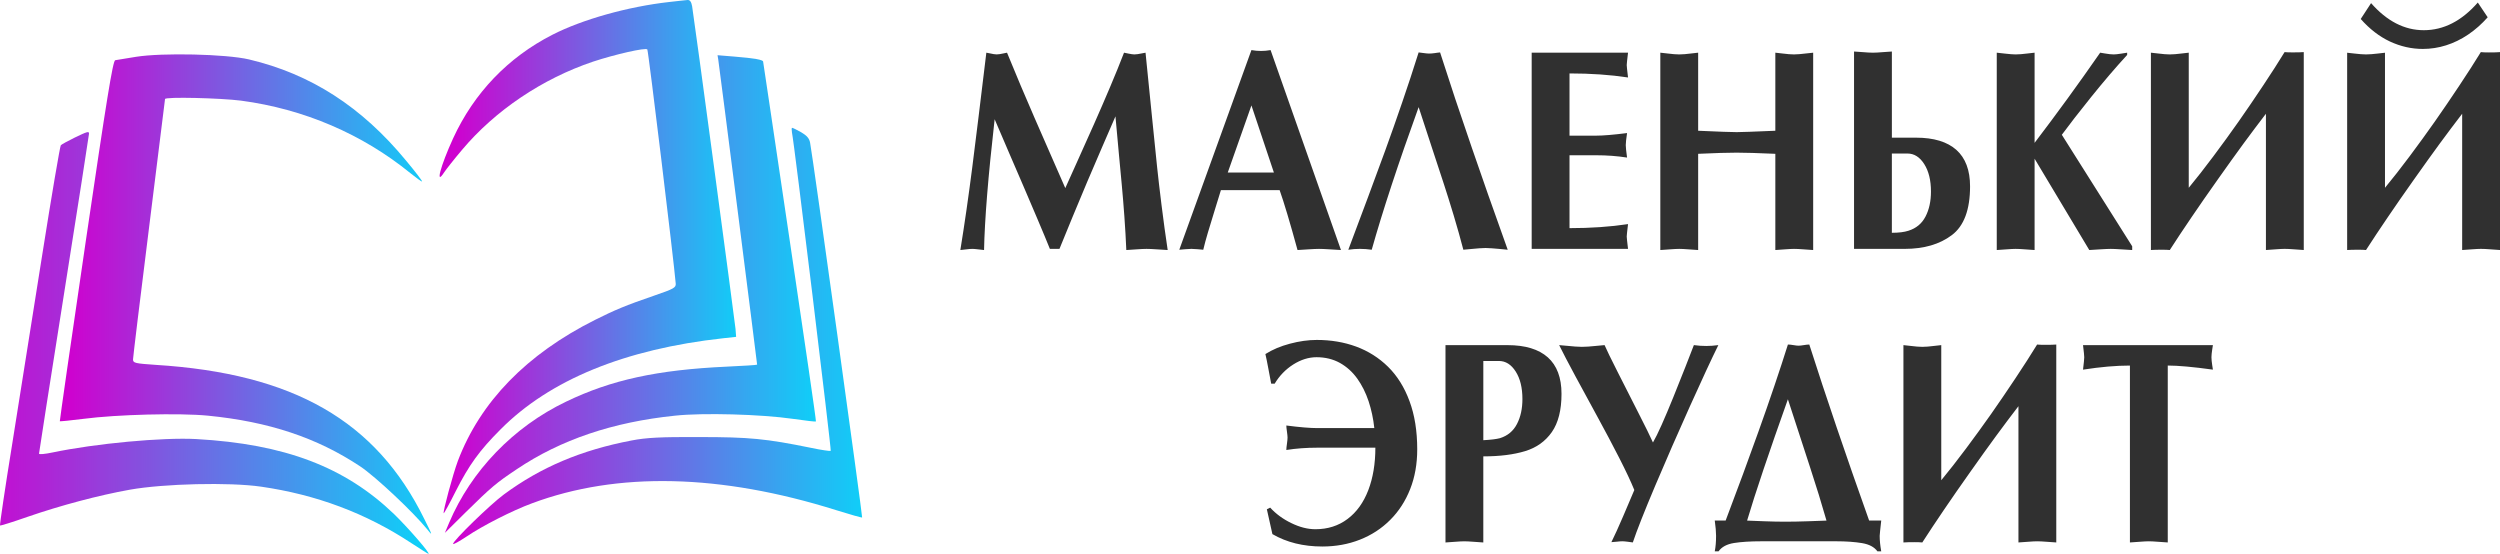
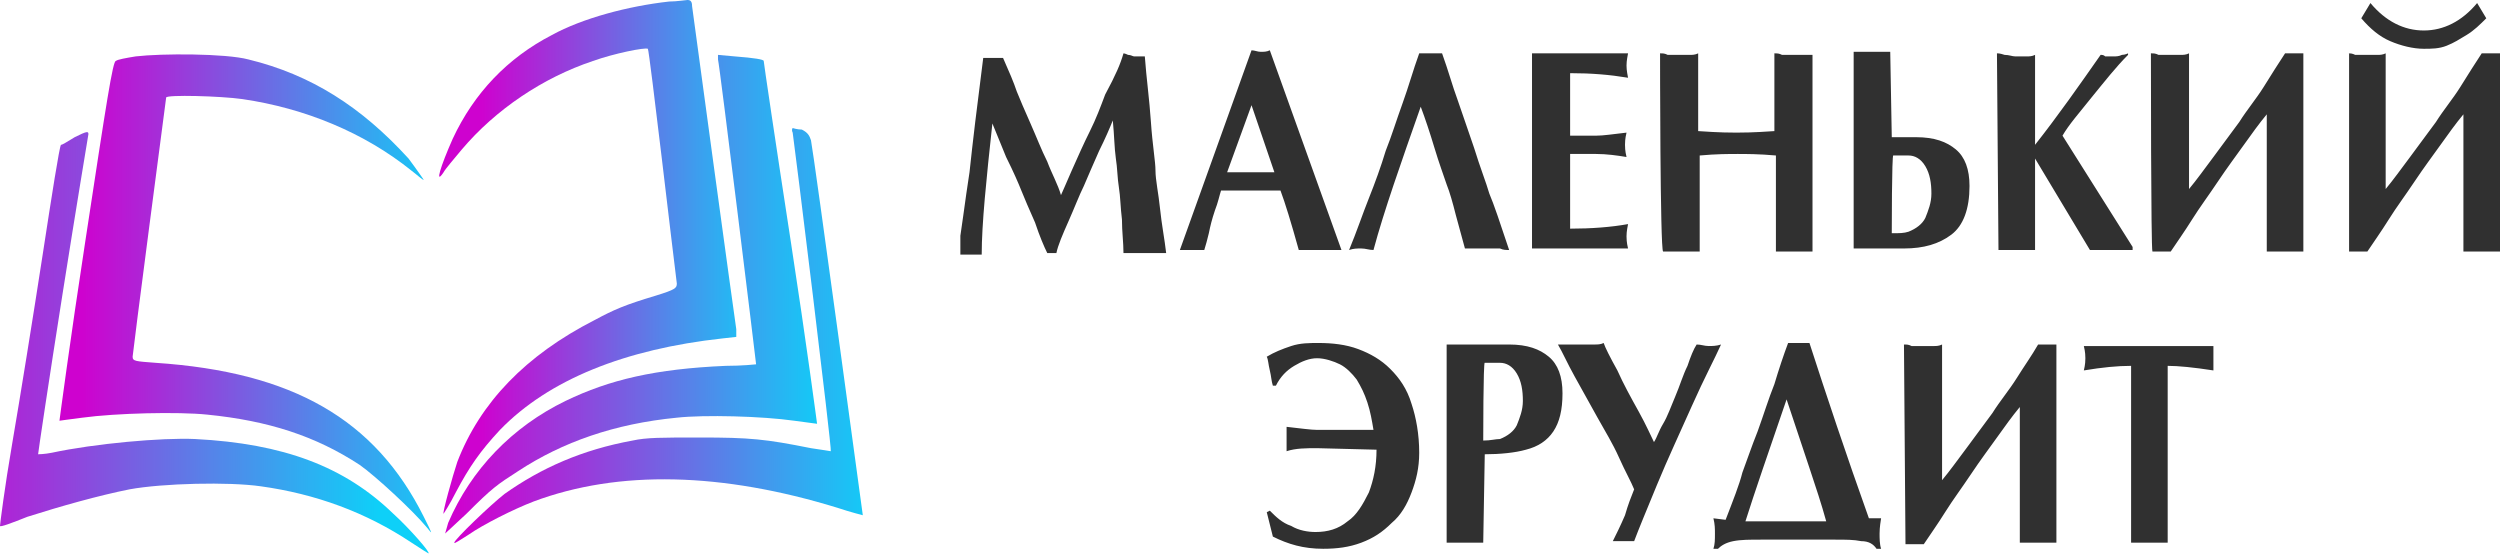
- <svg xmlns="http://www.w3.org/2000/svg" xmlns:xlink="http://www.w3.org/1999/xlink" id="_Слой_1" data-name="Слой 1" viewBox="0 0 164 36.334">
-   <defs>
-     <style>
-       .cls-1 {
-         fill: url(#_Безымянный_градиент_5-5);
-       }
- 
-       .cls-2 {
-         fill: #303030;
-       }
- 
-       .cls-3 {
-         clip-path: url(#clippath-1);
-       }
- 
-       .cls-4 {
-         fill: url(#_Безымянный_градиент_5-4);
-       }
- 
-       .cls-5 {
-         fill: url(#_Безымянный_градиент_5-3);
-       }
- 
-       .cls-6 {
-         clip-path: url(#clippath);
-       }
- 
-       .cls-7 {
-         fill: none;
-       }
- 
-       .cls-8 {
-         fill: url(#_Безымянный_градиент_5);
-       }
- 
-       .cls-9 {
-         fill: url(#_Безымянный_градиент_5-2);
-       }
-     </style>
-     <clipPath id="clippath">
-       <rect class="cls-7" x="63" y=".167" width="101" height="36" />
+ <svg xmlns="http://www.w3.org/2000/svg" xmlns:xlink="http://www.w3.org/1999/xlink" version="1.1" id="_Слой_1" x="0px" y="0px" viewBox="0 0 164 36.3" style="enable-background:new 0 0 164 36.3;" xml:space="preserve">
+   <style type="text/css">
+ 	.st0{clip-path:url(#SVGID_00000061451881265750628890000000172174579372274360_);}
+ 	.st1{fill:#303030;}
+ 	.st2{clip-path:url(#SVGID_00000140704581165474152720000009804005343824971708_);}
+ 	.st3{fill:url(#SVGID_00000145747326794117379570000010379386931533574317_);}
+ 	.st4{fill:url(#SVGID_00000057839417832289978690000012178080352841554865_);}
+ 	.st5{fill:url(#SVGID_00000005241147842320839820000001947025349922363327_);}
+ 	.st6{fill:url(#SVGID_00000146491148211816329600000001505535699296557974_);}
+ 	.st7{fill:url(#SVGID_00000173154082277455096770000016497568181649136031_);}
+ </style>
+   <g>
+     <defs>
+       <rect id="SVGID_1_" x="63" y="0.2" width="101" height="36" />
+     </defs>
+     <clipPath id="SVGID_00000147904690511605541400000017194853211379474071_">
+       <use xlink:href="#SVGID_1_" style="overflow:visible;" />
    </clipPath>
-     <clipPath id="clippath-1">
-       <rect class="cls-7" x="0" width="56.556" height="36.334" />
+     <g style="clip-path:url(#SVGID_00000147904690511605541400000017194853211379474071_);">
+       <path class="st1" d="M142.2,35.6c-0.1,0-0.3,0-0.6,0c-0.3,0-0.5,0-0.6,0c-0.1,0-0.3,0-0.6,0c-0.3,0-0.5,0-0.6,0V24    c-0.9,0-1.9,0.1-3.1,0.3c0.1-0.4,0.1-0.7,0.1-0.8c0-0.1,0-0.4-0.1-0.8h8.5c0,0.1,0,0.2,0,0.3c0,0.1,0,0.2,0,0.3c0,0.1,0,0.2,0,0.2    s0,0.1,0,0.2c0,0.1,0,0.2,0,0.3c0,0.1,0,0.2,0,0.3c-1.3-0.2-2.3-0.3-3-0.3L142.2,35.6L142.2,35.6z M124.9,22.6    c0.2,0,0.3,0,0.5,0.1c0.1,0,0.3,0,0.4,0c0.1,0,0.3,0,0.3,0s0.2,0,0.4,0c0.1,0,0.3,0,0.4,0c0.1,0,0.3,0,0.5-0.1v8.9    c0.5-0.6,1-1.3,1.6-2.1c0.6-0.8,1.1-1.5,1.7-2.3c0.5-0.8,1.1-1.5,1.6-2.3c0.5-0.8,1-1.5,1.4-2.2c0.1,0,0.3,0,0.5,0    c0.3,0,0.6,0,0.7,0v13c-0.1,0-0.3,0-0.6,0c-0.3,0-0.5,0-0.6,0c-0.1,0-0.3,0-0.6,0c-0.3,0-0.5,0-0.6,0v-8.9c-0.5,0.6-1,1.3-1.5,2    c-0.5,0.7-1.1,1.5-1.7,2.4c-0.6,0.9-1.2,1.7-1.7,2.5c-0.5,0.8-1,1.5-1.4,2.1c-0.1,0-0.3,0-0.5,0c-0.3,0-0.6,0-0.7,0L124.9,22.6    C124.9,22.6,124.9,22.6,124.9,22.6z M119.8,34.2c-0.3-1.1-0.7-2.3-1.1-3.5c-0.4-1.2-0.9-2.7-1.5-4.5c-1.2,3.5-2.1,6.1-2.7,8    c0.3,0,0.6,0,1.1,0c0.5,0,1,0,1.4,0c0.4,0,0.9,0,1.5,0C119.1,34.2,119.5,34.2,119.8,34.2L119.8,34.2z M113.2,34.1    c0.5-1.3,0.9-2.3,1.1-3.1c0.3-0.8,0.6-1.7,1-2.7c0.4-1.1,0.7-2.1,1.1-3.1c0.3-1,0.6-1.9,0.9-2.7c0.1,0,0.2,0,0.4,0    c0.1,0,0.3,0,0.3,0c0.1,0,0.2,0,0.3,0s0.3,0,0.4,0c1.1,3.4,2.4,7.3,3.9,11.5h0.8c-0.1,0.6-0.1,0.9-0.1,1c0,0.3,0,0.7,0.1,1h-0.3    c-0.2-0.3-0.5-0.5-1-0.5c-0.5-0.1-1-0.1-1.7-0.1h-4.9c-0.7,0-1.3,0-1.8,0.1c-0.5,0.1-0.8,0.3-1,0.5h-0.3c0.1-0.3,0.1-0.6,0.1-1    c0-0.3,0-0.6-0.1-1L113.2,34.1L113.2,34.1z M107.2,32.1c-0.2-0.5-0.6-1.2-1-2.1c-0.4-0.9-0.9-1.7-1.4-2.6c-0.5-0.9-1-1.8-1.5-2.7    c-0.5-0.9-0.8-1.6-1.1-2.1c0.2,0,0.4,0,0.6,0c0.2,0,0.3,0,0.5,0c0.2,0,0.3,0,0.4,0c0.1,0,0.2,0,0.4,0c0.2,0,0.3,0,0.5,0    c0.2,0,0.4,0,0.6-0.1c0.1,0.3,0.4,0.9,0.9,1.8c0.4,0.9,0.9,1.8,1.4,2.7c0.5,0.9,0.8,1.6,1,2c0.2-0.3,0.3-0.7,0.6-1.2    s0.5-1.1,0.8-1.8s0.5-1.4,0.8-2c0.2-0.6,0.4-1.1,0.6-1.4c0.3,0,0.5,0.1,0.8,0.1c0.2,0,0.5,0,0.8-0.1c-0.4,0.9-1.1,2.2-1.9,4    c-0.8,1.8-1.6,3.5-2.3,5.2c-0.7,1.7-1.2,2.9-1.5,3.7c0,0-0.2,0-0.3,0c-0.2,0-0.3,0-0.4,0c-0.1,0-0.2,0-0.4,0c-0.2,0-0.3,0-0.3,0    c0.2-0.4,0.5-1,0.8-1.7C106.8,33.1,107,32.6,107.2,32.1L107.2,32.1L107.2,32.1z M97.3,28.9c0.5,0,0.8-0.1,1.1-0.1    c0.5-0.2,0.9-0.5,1.1-0.9c0.2-0.5,0.4-1,0.4-1.6c0-0.7-0.1-1.3-0.4-1.8c-0.3-0.5-0.7-0.7-1.1-0.7h-1    C97.3,23.7,97.3,28.9,97.3,28.9z M97.3,35.6c-0.1,0-0.3,0-0.6,0s-0.5,0-0.6,0s-0.3,0-0.6,0c-0.3,0-0.5,0-0.6,0V22.6h4.1    c1.2,0,2,0.3,2.6,0.8c0.6,0.5,0.9,1.3,0.9,2.4c0,1.1-0.2,1.9-0.6,2.5c-0.4,0.6-1,1-1.8,1.2c-0.7,0.2-1.7,0.3-2.7,0.3L97.3,35.6    L97.3,35.6L97.3,35.6z M86.4,29.4c-0.7,0-1.4,0-2,0.2c0-0.1,0-0.2,0-0.4c0-0.2,0-0.3,0-0.4c0-0.1,0-0.2,0-0.4c0-0.2,0-0.3,0-0.4    c0.9,0.1,1.6,0.2,2,0.2h3.7c-0.1-0.6-0.2-1.2-0.4-1.8c-0.2-0.6-0.4-1-0.7-1.5c-0.3-0.4-0.7-0.8-1.1-1c-0.4-0.2-1-0.4-1.5-0.4    c-0.5,0-1,0.2-1.5,0.5c-0.5,0.3-0.9,0.7-1.2,1.3h-0.2c-0.1-0.3-0.1-0.6-0.2-1c-0.1-0.4-0.1-0.7-0.2-0.9c0.5-0.3,1-0.5,1.6-0.7    c0.6-0.2,1.2-0.2,1.8-0.2c0.9,0,1.8,0.1,2.6,0.4c0.8,0.3,1.5,0.7,2.1,1.3c0.6,0.6,1.1,1.3,1.4,2.3c0.3,0.9,0.5,2,0.5,3.2    c0,1-0.2,1.8-0.5,2.6c-0.3,0.8-0.7,1.5-1.3,2c-0.6,0.6-1.2,1-2,1.3c-0.8,0.3-1.6,0.4-2.5,0.4c-1.3,0-2.3-0.3-3.3-0.8l-0.4-1.6    l0.2-0.1c0.4,0.4,0.8,0.8,1.4,1c0.5,0.3,1.1,0.4,1.6,0.4c0.8,0,1.5-0.2,2.1-0.7c0.6-0.4,1-1.1,1.4-1.9c0.3-0.8,0.5-1.7,0.5-2.8    L86.4,29.4L86.4,29.4z M155.5,0.2c1,1.2,2.2,1.8,3.5,1.8c1.3,0,2.5-0.6,3.5-1.8l0.6,1c-0.4,0.4-0.8,0.8-1.3,1.1S161,2.8,160.5,3    s-1,0.2-1.5,0.2c-0.7,0-1.5-0.2-2.2-0.5c-0.7-0.3-1.3-0.8-1.9-1.5L155.5,0.2L155.5,0.2L155.5,0.2z M154,3.5c0.2,0,0.3,0,0.5,0.1    c0.1,0,0.3,0,0.4,0c0.1,0,0.3,0,0.3,0s0.2,0,0.4,0c0.1,0,0.3,0,0.4,0c0.1,0,0.3,0,0.5-0.1v8.9c0.5-0.6,1-1.3,1.6-2.1    c0.6-0.8,1.1-1.5,1.7-2.3c0.5-0.8,1.1-1.5,1.6-2.3c0.5-0.8,1-1.6,1.4-2.2c0.1,0,0.3,0,0.5,0c0.3,0,0.6,0,0.7,0v13    c-0.1,0-0.3,0-0.6,0c-0.3,0-0.5,0-0.6,0c-0.1,0-0.3,0-0.6,0c-0.3,0-0.5,0-0.6,0V7.5c-0.5,0.6-1,1.3-1.5,2    c-0.5,0.7-1.1,1.5-1.7,2.4c-0.6,0.9-1.2,1.7-1.7,2.5c-0.5,0.8-1,1.5-1.4,2.1c-0.1,0-0.3,0-0.5,0c-0.3,0-0.6,0-0.7,0V3.5    C154,3.5,154,3.5,154,3.5z M141.1,3.5c0.2,0,0.3,0,0.5,0.1c0.1,0,0.3,0,0.4,0c0.1,0,0.3,0,0.3,0s0.2,0,0.4,0c0.1,0,0.3,0,0.4,0    c0.1,0,0.3,0,0.5-0.1v8.9c0.5-0.6,1-1.3,1.6-2.1c0.6-0.8,1.1-1.5,1.7-2.3c0.5-0.8,1.1-1.5,1.6-2.3c0.5-0.8,1-1.6,1.4-2.2    c0.1,0,0.3,0,0.5,0c0.3,0,0.6,0,0.7,0v13c-0.1,0-0.3,0-0.6,0c-0.3,0-0.5,0-0.6,0c-0.1,0-0.3,0-0.6,0c-0.3,0-0.5,0-0.6,0V7.5    c-0.5,0.6-1,1.3-1.5,2c-0.5,0.7-1.1,1.5-1.7,2.4c-0.6,0.9-1.2,1.7-1.7,2.5c-0.5,0.8-1,1.5-1.4,2.1c-0.1,0-0.3,0-0.5,0    c-0.3,0-0.6,0-0.7,0C141.1,16.4,141.1,3.5,141.1,3.5z M131,3.5c0.1,0,0.2,0,0.5,0.1c0.3,0,0.5,0.1,0.7,0.1c0.1,0,0.2,0,0.4,0    c0.1,0,0.3,0,0.4,0c0.1,0,0.3,0,0.5-0.1v5.9c1.5-1.9,2.9-3.9,4.3-5.9c0.1,0,0.2,0,0.3,0.1c0.1,0,0.2,0,0.3,0c0.1,0,0.2,0,0.3,0    c0.1,0,0.3,0,0.5-0.1c0.2,0,0.4-0.1,0.4-0.1v0.1c-0.8,0.8-1.5,1.7-2.4,2.8c-0.8,1-1.5,1.8-1.9,2.5l4.6,7.3v0.2c-0.1,0-0.4,0-0.7,0    c-0.3,0-0.6,0-0.7,0c-0.1,0-0.4,0-0.7,0c-0.3,0-0.6,0-0.7,0l-3.6-6v6c-0.1,0-0.4,0-0.6,0c-0.3,0-0.5,0-0.6,0c-0.1,0-0.3,0-0.6,0    c-0.3,0-0.5,0-0.6,0L131,3.5L131,3.5z M124.1,15.3c0.5,0,0.8,0,1.1-0.1c0.5-0.2,0.9-0.5,1.1-0.9c0.2-0.5,0.4-1,0.4-1.6    c0-0.7-0.1-1.3-0.4-1.8s-0.7-0.7-1.1-0.7h-1C124.1,10.1,124.1,15.3,124.1,15.3z M124.1,9h1.6c1.2,0,2,0.3,2.6,0.8    c0.6,0.5,0.9,1.3,0.9,2.4c0,1.5-0.4,2.6-1.2,3.2c-0.8,0.6-1.8,0.9-3.1,0.9h-3.3V3.4c0.1,0,0.3,0,0.6,0c0.3,0,0.5,0,0.6,0    c0.2,0,0.4,0,0.6,0c0.3,0,0.5,0,0.6,0L124.1,9L124.1,9L124.1,9z M108.9,3.5c0.2,0,0.3,0,0.5,0.1c0.1,0,0.3,0,0.4,0    c0.1,0,0.3,0,0.3,0s0.2,0,0.4,0c0.1,0,0.3,0,0.4,0c0.1,0,0.3,0,0.5-0.1v5.1c1.4,0.1,2.2,0.1,2.5,0.1c0.3,0,1.1,0,2.5-0.1V3.5    c0.2,0,0.3,0,0.5,0.1c0.1,0,0.3,0,0.4,0c0.1,0,0.3,0,0.3,0c0.1,0,0.2,0,0.4,0c0.1,0,0.3,0,0.4,0c0.1,0,0.3,0,0.5,0v12.9    c-0.1,0-0.3,0-0.6,0c-0.3,0-0.5,0-0.6,0c-0.1,0-0.3,0-0.6,0c-0.3,0-0.5,0-0.6,0v-6.3c-1.1-0.1-2-0.1-2.5-0.1c-0.6,0-1.4,0-2.5,0.1    v6.3c-0.1,0-0.4,0-0.6,0c-0.3,0-0.5,0-0.6,0c-0.1,0-0.3,0-0.6,0c-0.3,0-0.5,0-0.6,0C108.9,16.4,108.9,3.5,108.9,3.5z M106.8,3.5    c-0.1,0.5-0.1,0.7-0.1,0.8c0,0.1,0,0.3,0.1,0.8c-1.2-0.2-2.4-0.3-3.8-0.3v4.1h1.7c0.5,0,1.1-0.1,2-0.2c-0.1,0.4-0.1,0.7-0.1,0.8    c0,0.1,0,0.4,0.1,0.8c-0.6-0.1-1.3-0.2-2-0.2H103V15c1.4,0,2.7-0.1,3.8-0.3c-0.1,0.5-0.1,0.7-0.1,0.8c0,0.1,0,0.4,0.1,0.8h-6.3    V3.5C100.5,3.5,106.8,3.5,106.8,3.5z M93.8,3.5c0,0,0.1,0,0.2,0c0.1,0,0.1,0,0.2,0c0.1,0,0.1,0,0.2,0c0.1,0,0.1,0,0.2,0    c0.4,1.1,0.7,2.2,1,3c0.3,0.9,0.7,2,1.1,3.2c0.4,1.3,0.8,2.3,1,3c0.3,0.7,0.7,1.9,1.3,3.7c-0.2,0-0.4,0-0.6-0.1    c-0.2,0-0.3,0-0.5,0c-0.2,0-0.3,0-0.4,0s-0.2,0-0.4,0c-0.2,0-0.3,0-0.5,0c-0.2,0-0.3,0-0.5,0c-0.2-0.7-0.4-1.5-0.6-2.2    c-0.2-0.8-0.4-1.5-0.6-2c-0.2-0.6-0.5-1.4-0.8-2.4c-0.3-1-0.6-1.9-0.9-2.7c-1.3,3.7-2.4,6.8-3.1,9.4c-0.3,0-0.5-0.1-0.8-0.1    s-0.5,0-0.8,0.1c0.5-1.2,0.9-2.4,1.3-3.4c0.4-1,0.8-2.1,1.1-3.1c0.4-1,0.7-2,1.1-3.1c0.4-1.1,0.7-2.2,1.1-3.3c0,0,0.1,0,0.3,0    C93.5,3.5,93.7,3.5,93.8,3.5L93.8,3.5L93.8,3.5z M83.6,11.3l-1.5-4.4l-1.6,4.4H83.6L83.6,11.3z M80.1,12.5    c-0.1,0.3-0.2,0.8-0.4,1.3c-0.2,0.6-0.3,1-0.4,1.5c-0.1,0.4-0.2,0.8-0.3,1.1c-0.1,0-0.2,0-0.4,0s-0.3,0-0.4,0c-0.1,0-0.2,0-0.4,0    c-0.2,0-0.3,0-0.4,0l4.7-13.1c0.2,0,0.4,0.1,0.6,0.1c0.2,0,0.4,0,0.6-0.1L88,16.4c-0.2,0-0.4,0-0.7,0s-0.6,0-0.7,0    c-0.2,0-0.4,0-0.7,0c-0.3,0-0.5,0-0.7,0c-0.5-1.8-0.9-3.1-1.2-3.9L80.1,12.5L80.1,12.5z M73.7,3.5c0,0,0.1,0,0.3,0.1    c0.2,0,0.3,0.1,0.4,0.1c0.1,0,0.1,0,0.2,0c0.1,0,0.2,0,0.2,0c0.1,0,0.2,0,0.3,0c0.1,1.4,0.3,2.8,0.4,4.3c0.1,1.5,0.3,2.6,0.3,3.2    s0.2,1.5,0.3,2.5s0.3,2,0.4,2.9c-0.2,0-0.4,0-0.7,0c-0.3,0-0.5,0-0.7,0s-0.4,0-0.7,0c-0.3,0-0.5,0-0.7,0c0-0.7-0.1-1.4-0.1-2.2    c-0.1-0.8-0.1-1.5-0.2-2.1c-0.1-0.6-0.1-1.3-0.2-1.9c-0.1-0.7-0.1-1.5-0.2-2.5c-0.2,0.5-0.5,1.2-0.9,2c-0.4,0.9-0.7,1.6-1,2.3    c-0.3,0.6-0.6,1.4-1,2.3c-0.4,0.9-0.7,1.6-0.8,2.1h-0.6c-0.2-0.4-0.5-1.1-0.8-2c-0.4-0.9-0.7-1.6-0.9-2.1c-0.2-0.5-0.5-1.2-1-2.2    c-0.4-1-0.7-1.7-0.9-2.2c-0.4,3.7-0.7,6.6-0.7,8.6c-0.1,0-0.2,0-0.4,0c-0.2,0-0.3,0-0.4,0c-0.1,0-0.2,0-0.4,0c-0.2,0-0.3,0-0.4,0    c0.3-1.7,0.5-3.5,0.8-5.4c0.2-1.9,0.5-4.4,0.9-7.5c0.1,0,0.2,0,0.3,0c0.1,0,0.1,0,0.2,0c0.1,0,0.1,0,0.2,0s0.1,0,0.2,0    c0.1,0,0.2,0,0.2,0c0.1,0,0.1,0,0.2,0c0.4,0.9,0.7,1.6,0.9,2.2c0.2,0.5,0.5,1.2,0.9,2.1s0.7,1.7,1.1,2.5c0.3,0.8,0.7,1.5,0.9,2.2    c0.1-0.2,0.3-0.7,0.7-1.6c0.4-0.9,0.8-1.8,1.2-2.6c0.4-0.8,0.7-1.6,1-2.4C73.2,4.9,73.5,4.2,73.7,3.5L73.7,3.5L73.7,3.5z" />
+     </g>
+   </g>
+   <g>
+     <defs>
+       <rect id="SVGID_00000085966464287081085100000002527332955469820317_" width="56.6" height="36.3" />
+     </defs>
+     <clipPath id="SVGID_00000120532356813407063040000007085721180174646204_">
+       <use xlink:href="#SVGID_00000085966464287081085100000002527332955469820317_" style="overflow:visible;" />
    </clipPath>
-     <linearGradient id="_Безымянный_градиент_5" data-name="Безымянный градиент 5" x1="-449.198" y1="313.603" x2="-449.137" y2="313.603" gradientTransform="translate(142144.681 99233.462) scale(316.377 -316.377)" gradientUnits="userSpaceOnUse">
-       <stop offset="0" stop-color="#ce02cf" />
-       <stop offset="1" stop-color="#0ed0f8" />
-     </linearGradient>
-     <linearGradient id="_Безымянный_градиент_5-2" data-name="Безымянный градиент 5" x1="-448.198" y1="313.71" x2="-448.137" y2="313.71" gradientTransform="translate(177556.728 124294.926) scale(396.148 -396.148)" xlink:href="#_Безымянный_градиент_5" />
-     <linearGradient id="_Безымянный_градиент_5-3" data-name="Безымянный градиент 5" x1="-449.172" y1="313.711" x2="-449.11" y2="313.711" gradientTransform="translate(177866.014 124224.045) scale(395.922 -395.922)" xlink:href="#_Безымянный_градиент_5" />
-     <linearGradient id="_Безымянный_градиент_5-4" data-name="Безымянный градиент 5" x1="-449.175" y1="313.803" x2="-449.113" y2="313.803" gradientTransform="translate(196080.481 136987.09) scale(436.469 -436.469)" xlink:href="#_Безымянный_градиент_5" />
-     <linearGradient id="_Безымянный_градиент_5-5" data-name="Безымянный градиент 5" x1="-448.175" y1="313.812" x2="-448.113" y2="313.812" gradientTransform="translate(204983.554 143551.954) scale(457.374 -457.374)" xlink:href="#_Безымянный_градиент_5" />
-   </defs>
-   <g class="cls-6">
-     <path class="cls-2" d="m142.205,35.585c-.138-.006-.347-.022-.626-.044-.281-.022-.485-.032-.615-.032-.135,0-.342.01-.617.032-.279.022-.486.038-.624.044v-11.604c-.904,0-1.93.088-3.077.268.055-.447.08-.718.08-.813,0-.091-.025-.356-.08-.797h8.521c-.016.116-.03.217-.047.299-.013.085-.027.173-.035.268-.009.094-.014.17-.014.23s.005.139.014.236c.008.098.022.189.035.274.017.085.031.186.047.302-1.299-.18-2.286-.268-2.962-.268v11.604Zm-17.34-12.945c.182.019.344.038.482.053.138.019.276.032.414.044.138.009.251.016.342.016s.209-.006.353-.016c.14-.013.281-.025.414-.044.135-.016.295-.035.477-.053v8.863c.504-.611,1.045-1.301,1.621-2.073.577-.769,1.125-1.531,1.652-2.277.524-.75,1.059-1.531,1.597-2.343.54-.813,1.015-1.55,1.417-2.208.111.013.287.019.53.019.331,0,.573-.006.728-.019v12.983c-.133-.006-.337-.022-.618-.044-.279-.022-.491-.032-.64-.032-.129,0-.331.01-.606.032-.274.022-.48.038-.618.044v-8.939c-.485.63-.974,1.282-1.467,1.953-.494.674-1.057,1.458-1.691,2.356-.634.894-1.213,1.729-1.737,2.501-.524.769-.993,1.481-1.412,2.129-.122-.013-.292-.019-.513-.019-.317,0-.557.006-.725.019v-12.945h0Zm-5.047,11.512c-.317-1.112-.676-2.274-1.073-3.484-.397-1.209-.882-2.702-1.459-4.476-1.243,3.493-2.137,6.145-2.677,7.959.253.009.631.025,1.133.044.502.019.954.028,1.362.028.442,0,.935-.009,1.481-.028.549-.019.96-.035,1.233-.044Zm-6.616-.003c.48-1.273.861-2.293,1.145-3.062.284-.765.615-1.676.992-2.731.378-1.052.734-2.076,1.068-3.065.336-.992.628-1.887.88-2.69.096,0,.218.013.364.038.143.025.253.038.331.038.085,0,.201-.013.35-.038.149-.025.267-.038.358-.038,1.092,3.417,2.4,7.267,3.925,11.547h.794c-.066.595-.102.929-.102,1.001,0,.312.036.652.102,1.018h-.251c-.199-.277-.535-.46-1.009-.539-.475-.079-1.04-.12-1.699-.12h-4.884c-.742,0-1.346.038-1.815.113-.471.076-.808.258-1.012.545h-.251c.058-.28.086-.621.086-1.018,0-.258-.028-.592-.086-1.001h.714Zm-5.99-2.003c-.223-.545-.551-1.247-.992-2.11-.442-.863-.908-1.745-1.401-2.646-.494-.904-.979-1.799-1.462-2.69-.48-.891-.839-1.578-1.076-2.06.221.019.411.035.566.05.157.016.32.031.494.044.17.013.314.019.427.019.11,0,.248-.006.414-.016.165-.013.331-.025.499-.044.165-.016.358-.035.579-.054.13.302.414.888.855,1.758.438.873.893,1.761,1.357,2.674.466.91.786,1.562.962,1.956.155-.265.345-.652.571-1.159.226-.507.48-1.109.761-1.802.281-.693.549-1.364.8-2.006.248-.646.433-1.118.552-1.421.267.038.537.057.813.057.248,0,.51-.019.792-.057-.447.907-1.071,2.249-1.87,4.025-.797,1.773-1.556,3.509-2.273,5.203-.717,1.698-1.205,2.936-1.467,3.717-.049-.006-.157-.022-.319-.044-.163-.022-.287-.032-.376-.032-.082,0-.206.009-.369.028-.166.019-.279.029-.342.029.209-.419.469-.992.78-1.717.315-.727.555-1.294.725-1.704h0Zm-9.906-3.269c.486-.025.849-.069,1.089-.132.507-.158.88-.469,1.117-.929.24-.46.359-1.005.359-1.638,0-.74-.146-1.342-.441-1.805-.295-.463-.662-.693-1.098-.693h-1.026v5.197Zm0,6.709c-.143-.006-.35-.022-.623-.044-.273-.022-.48-.032-.62-.032s-.35.01-.621.032c-.273.022-.477.038-.618.044v-12.945h4.073c1.161,0,2.04.268,2.639.8.598.536.899,1.333.899,2.394,0,1.068-.213,1.906-.635,2.51-.424.605-1.009,1.024-1.756,1.25-.747.227-1.66.343-2.739.343v5.647h0Zm-10.888-6.218c-.717,0-1.398.05-2.035.151,0-.091.014-.227.041-.41.025-.18.039-.315.039-.406,0-.079-.014-.208-.039-.39-.027-.18-.041-.315-.041-.4.885.114,1.564.17,2.035.17h3.737c-.066-.621-.193-1.209-.375-1.761-.185-.554-.43-1.046-.742-1.484-.312-.434-.689-.778-1.139-1.03-.45-.249-.96-.375-1.533-.375-.518,0-1.029.161-1.531.479-.502.321-.907.74-1.216,1.257h-.229c-.061-.306-.124-.643-.19-1.008-.069-.369-.13-.68-.19-.935.463-.293,1.001-.52,1.61-.68.612-.164,1.2-.246,1.762-.246.927,0,1.787.145,2.579.435.794.293,1.492.734,2.093,1.323.601.592,1.073,1.342,1.409,2.255.339.91.507,1.965.507,3.166,0,.954-.154,1.824-.463,2.605-.309.784-.744,1.458-1.31,2.022-.565.567-1.23.999-1.991,1.298-.761.299-1.583.447-2.46.447-1.252,0-2.344-.271-3.276-.813l-.364-1.628.218-.11c.378.413.841.753,1.39,1.017.549.268,1.073.4,1.572.4.814,0,1.517-.223,2.115-.674.596-.447,1.048-1.077,1.36-1.89.309-.809.463-1.739.463-2.784h-3.806ZM155.542.205c1.04,1.184,2.193,1.776,3.458,1.776,1.305,0,2.485-.605,3.544-1.814l.648.967c-.389.441-.816.819-1.282,1.134-.466.315-.949.548-1.448.706-.499.158-1.007.236-1.525.236-.742,0-1.462-.164-2.16-.488-.694-.328-1.334-.819-1.913-1.477l.678-1.039h0Zm-1.569,3.254c.182.019.345.038.483.054.138.016.275.032.413.041.138.013.251.016.342.016s.21-.003.353-.016c.141-.009.281-.025.414-.041.135-.016.295-.035.477-.054v8.86c.505-.611,1.045-1.301,1.622-2.073.576-.769,1.125-1.531,1.651-2.277.524-.75,1.059-1.531,1.597-2.343.541-.813,1.015-1.55,1.417-2.208.111.016.287.022.53.022.331,0,.574-.006.728-.022v12.983c-.132-.006-.336-.022-.618-.044-.278-.022-.491-.031-.64-.031-.129,0-.331.01-.606.031-.273.022-.48.038-.618.044V7.462c-.485.63-.973,1.282-1.467,1.953-.494.674-1.056,1.458-1.691,2.356-.634.894-1.213,1.729-1.737,2.501-.524.769-.993,1.48-1.412,2.129-.121-.013-.292-.019-.513-.019-.317,0-.557.006-.725.019V3.459h0Zm-12.873-.003c.182.019.344.038.482.054.138.019.276.031.414.044.138.01.251.016.342.016s.21-.006.353-.016c.141-.013.281-.025.414-.044.135-.016.295-.035.477-.054v8.863c.504-.611,1.045-1.301,1.621-2.073.577-.769,1.126-1.531,1.652-2.277.524-.75,1.059-1.531,1.597-2.343.541-.813,1.015-1.55,1.417-2.208.111.013.287.019.53.019.331,0,.574-.006.728-.019v12.983c-.132-.006-.336-.022-.618-.044-.278-.022-.491-.031-.64-.031-.129,0-.331.01-.606.031-.273.022-.48.038-.618.044V7.462c-.485.63-.973,1.282-1.467,1.953-.494.674-1.056,1.458-1.691,2.356-.634.894-1.213,1.729-1.737,2.501-.524.769-.993,1.48-1.412,2.129-.121-.013-.292-.019-.513-.019-.317,0-.557.006-.725.019V3.456Zm-10.113,0c.052.003.229.022.538.06.306.035.54.054.7.054.091,0,.21-.006.353-.016.141-.013.281-.025.414-.044.135-.016.295-.035.477-.054v5.915c1.464-1.921,2.898-3.893,4.302-5.915.124.019.234.038.328.054.097.019.196.031.303.044.105.01.191.016.262.016.108,0,.273-.019.499-.054.227-.038.354-.057.378-.06v.148c-.755.822-1.544,1.745-2.368,2.769-.822,1.024-1.462,1.849-1.917,2.469l4.616,7.314v.246c-.146-.006-.383-.022-.714-.044-.333-.022-.562-.031-.692-.031-.146,0-.383.01-.714.031-.329.022-.56.038-.695.044l-3.588-5.991v5.991c-.143-.006-.35-.022-.623-.044-.273-.022-.48-.031-.621-.031-.132,0-.336.01-.606.031-.271.022-.48.038-.632.044V3.456Zm-6.881,11.815c.458,0,.822-.047,1.09-.135.507-.161.88-.469,1.117-.929.24-.46.358-1.008.358-1.641,0-.737-.146-1.339-.441-1.802-.295-.463-.662-.693-1.098-.693h-1.026v5.2Zm0-6.24h1.589c1.161,0,2.041.268,2.642.8.598.536.899,1.332.899,2.394,0,1.534-.4,2.602-1.197,3.2-.797.601-1.826.901-3.086.901h-3.328V3.38c.14.006.336.019.59.041.256.022.471.035.648.035.176,0,.391-.013.645-.035.257-.022.455-.035.599-.041v5.651h0Zm-15.189-5.575c.182.019.344.038.482.054.138.019.276.031.414.044.138.01.251.016.342.016s.21-.006.353-.016c.141-.013.281-.025.414-.044.135-.016.295-.035.477-.054v5.121c1.373.063,2.217.091,2.528.091.254,0,1.098-.028,2.535-.091V3.456c.182.019.342.038.474.054.135.019.27.031.408.044.141.01.254.016.342.016.1,0,.224-.006.37-.019.149-.013.286-.028.416-.044.133-.016.29-.032.472-.05v12.945c-.133-.006-.337-.022-.618-.044-.278-.022-.491-.031-.64-.031-.129,0-.331.01-.607.031-.273.022-.479.038-.617.044v-6.312c-1.148-.051-1.991-.076-2.535-.076-.587,0-1.428.025-2.528.076v6.312c-.144-.006-.351-.022-.624-.044-.273-.022-.48-.031-.62-.031-.135,0-.342.01-.618.031-.273.022-.48.038-.62.044V3.456Zm-2.118,0c-.055.46-.086.731-.086.813,0,.079.031.35.086.813-1.164-.176-2.444-.265-3.839-.265v4.082h1.737c.466,0,1.145-.057,2.038-.17-.057.388-.085.652-.085.791,0,.129.028.403.085.816-.645-.101-1.323-.151-2.038-.151h-1.737v4.781c1.395,0,2.675-.088,3.839-.265-.055.463-.086.734-.086.813,0,.082.031.353.086.813h-6.321V3.456h6.321Zm-13.042.057c.044,0,.097-.003.16-.006.063-.006.127-.013.193-.022.063-.01.121-.019.171-.025.05-.01.113-.016.188-.022.369,1.146.7,2.158.99,3.033.292.873.656,1.953,1.1,3.241.441,1.288.789,2.29,1.045,3.008.254.718.687,1.94,1.302,3.663-.204-.019-.389-.038-.551-.054-.163-.019-.328-.031-.494-.041-.168-.013-.303-.019-.408-.019s-.243.006-.416.019c-.174.013-.339.028-.499.044-.157.016-.339.031-.543.05-.185-.712-.395-1.458-.629-2.239-.237-.784-.45-1.465-.64-2.047-.19-.583-.455-1.386-.794-2.413-.342-1.027-.632-1.912-.869-2.655-1.34,3.707-2.366,6.826-3.078,9.355-.262-.038-.521-.057-.778-.057s-.51.019-.758.057c.469-1.25.896-2.394,1.288-3.436.389-1.039.767-2.066,1.133-3.071.364-1.005.734-2.047,1.103-3.128.372-1.077.734-2.183,1.089-3.31.016,0,.113.013.29.038.176.025.312.038.406.038h0Zm-10.19,7.805l-1.473-4.403-1.553,4.403h3.025Zm-3.475,1.153c-.097.328-.232.772-.408,1.323-.174.554-.325,1.043-.447,1.465-.124.419-.226.794-.303,1.124-.071-.006-.196-.019-.375-.035-.179-.016-.312-.022-.4-.022-.091,0-.221.006-.395.022-.171.016-.306.028-.403.035l4.732-13.097c.215.038.422.057.629.057.204,0,.414-.019.629-.057l4.616,13.116c-.165-.006-.405-.022-.725-.044s-.557-.031-.717-.031c-.157,0-.394.01-.709.031-.314.022-.546.038-.698.044-.499-1.824-.891-3.134-1.175-3.931h-3.853Zm-6.357-9.015c.025.003.124.022.295.06.171.035.298.054.386.054.058,0,.132-.006.218-.019.088-.013.168-.028.243-.044.074-.016.165-.031.27-.05.138,1.367.284,2.791.43,4.274.149,1.484.259,2.564.331,3.244.072.68.168,1.515.292,2.507.124.992.257,1.965.4,2.92-.16-.006-.392-.022-.698-.044-.306-.022-.535-.031-.692-.031s-.378.01-.662.031c-.287.022-.507.038-.662.044-.03-.706-.072-1.439-.127-2.202-.055-.762-.113-1.455-.171-2.079-.058-.624-.118-1.272-.182-1.946-.063-.677-.141-1.524-.232-2.542-.207.482-.502,1.159-.885,2.041-.383.879-.709,1.638-.979,2.28-.27.642-.59,1.408-.96,2.299-.369.895-.651,1.584-.849,2.073h-.629c-.179-.447-.458-1.121-.844-2.028-.383-.904-.678-1.6-.888-2.079-.21-.482-.527-1.216-.951-2.205-.425-.986-.739-1.717-.94-2.192-.425,3.739-.656,6.599-.695,8.58-.086-.006-.215-.022-.389-.044-.171-.022-.301-.031-.386-.031-.088,0-.218.01-.383.031-.166.022-.298.038-.397.044.278-1.71.538-3.518.781-5.421.243-1.903.549-4.41.924-7.525.102.019.188.034.259.05.069.016.143.032.221.044.08.013.146.019.199.019s.119-.006.204-.019c.086-.013.163-.028.229-.044.066-.016.149-.031.245-.05.369.901.668,1.619.896,2.158.226.536.527,1.238.902,2.101.375.863.733,1.682,1.078,2.463.342.781.659,1.499.946,2.161.083-.183.331-.731.739-1.641.411-.907.791-1.764,1.15-2.567.356-.803.706-1.61,1.048-2.419.342-.806.648-1.559.916-2.255h0Z" />
-   </g>
-   <g class="cls-3">
-     <g id="Layer">
-       <g>
-         <path class="cls-8" d="m43.893.132c-2.69.302-5.695,1.142-7.663,2.152-2.9,1.483-5.131,3.805-6.508,6.797-.827,1.811-1.181,3.149-.59,2.231.131-.197.656-.866,1.168-1.47,2.178-2.598,5.288-4.684,8.608-5.8,1.43-.472,3.438-.932,3.556-.8.066.066,1.745,13.922,1.863,15.352.026.276-.118.354-1.417.8-1.876.643-2.585.945-3.871,1.588-4.501,2.257-7.532,5.38-9.001,9.251-.328.879-.997,3.359-.932,3.438.026.013.381-.63.787-1.443.879-1.732,1.561-2.677,2.939-4.055,3.228-3.254,8.162-5.275,14.604-5.983l.853-.092-.039-.525c-.052-.551-2.716-20.404-2.847-21.165-.052-.289-.144-.42-.302-.407-.118.013-.669.066-1.207.131Z" />
-         <path class="cls-9" d="m8.924,3.727c-.643.105-1.26.21-1.365.223-.157.026-.577,2.664-1.929,11.849-.958,6.495-1.719,11.823-1.706,11.836.013.013.709-.052,1.535-.157,2.204-.289,6.311-.394,8.188-.21,3.989.394,7.138,1.443,9.972,3.32,1.01.669,3.49,3.005,4.383,4.107.394.499.394.472-.171-.656-3.162-6.43-8.568-9.539-17.622-10.104-1.338-.092-1.483-.118-1.483-.354,0-.131.472-4.028,1.05-8.634.577-4.606,1.05-8.411,1.05-8.45,0-.157,3.648-.066,4.986.105,4.133.551,7.952,2.191,11.101,4.75.407.328.748.577.774.551.026-.026-.433-.63-1.037-1.352-2.926-3.556-6.272-5.695-10.314-6.653-1.509-.354-5.695-.446-7.414-.171Z" />
-         <path class="cls-5" d="m47.121,3.937c.052.289,2.546,19.879,2.546,19.984,0,.026-.905.079-1.994.131-4.553.21-7.571.866-10.537,2.296-3.451,1.653-6.233,4.54-7.676,7.952l-.276.656,1.352-1.338c1.693-1.666,2.021-1.942,3.359-2.834,2.887-1.942,6.311-3.097,10.392-3.517,1.837-.197,5.642-.092,7.729.21.814.118,1.496.197,1.509.171.026-.026-.748-5.327-1.706-11.783-.958-6.456-1.745-11.783-1.758-11.823,0-.118-.564-.223-1.863-.328l-1.128-.092.052.315Z" />
-         <path class="cls-4" d="m51.95,8.674c.144.63,2.598,20.85,2.546,20.903-.026.026-.604-.052-1.286-.197-2.965-.604-4.041-.709-7.348-.709-2.519-.013-3.477.039-4.422.223-3.307.63-5.97,1.758-8.385,3.543-.892.656-3.333,3.031-3.333,3.241,0,.066.394-.157.892-.485,1.05-.709,3.005-1.706,4.291-2.178,5.59-2.086,12.36-1.929,19.932.446.919.289,1.706.512,1.719.485.039-.039-3.228-23.632-3.412-24.577-.052-.289-.21-.472-.59-.695-.276-.157-.551-.289-.59-.289s-.039.131-.013.289Z" />
-         <path class="cls-1" d="m4.869,9.042c-.42.21-.814.42-.879.485-.052.052-.604,3.294-1.22,7.191-.617,3.897-1.509,9.474-1.968,12.4C.329,32.031-.025,34.445.001,34.471c.026.026.827-.223,1.798-.564,2.165-.748,4.671-1.417,6.731-1.785,2.231-.394,6.508-.499,8.595-.197,3.635.525,6.889,1.745,9.854,3.7.604.394,1.102.709,1.128.709.157,0-1.338-1.719-2.257-2.611-3.228-3.097-7.164-4.593-12.977-4.921-2.218-.118-6.6.289-9.421.879-.499.105-.892.144-.892.079,0-.052.735-4.776,1.64-10.484.905-5.708,1.64-10.445,1.64-10.51,0-.171-.105-.144-.971.276Z" />
+     <g style="clip-path:url(#SVGID_00000120532356813407063040000007085721180174646204_);">
+       <g id="Layer">
+         <g>
+           <linearGradient id="SVGID_00000143612132079993091910000002273426456050309054_" gradientUnits="userSpaceOnUse" x1="-1323.426" y1="247.044" x2="-1323.365" y2="247.044" gradientTransform="matrix(316.377 0 0 316.377 418730.344 -78142.289)">
+             <stop offset="0" style="stop-color:#CE02CF" />
+             <stop offset="1" style="stop-color:#0ED0F8" />
+           </linearGradient>
+           <path style="fill:url(#SVGID_00000143612132079993091910000002273426456050309054_);" d="M43.9,0.1c-2.7,0.3-5.7,1.1-7.7,2.2      c-2.9,1.5-5.1,3.8-6.5,6.8c-0.8,1.8-1.2,3.1-0.6,2.2c0.1-0.2,0.7-0.9,1.2-1.5c2.2-2.6,5.3-4.7,8.6-5.8c1.4-0.5,3.4-0.9,3.6-0.8      c0.1,0.1,1.7,13.9,1.9,15.4c0,0.3-0.1,0.4-1.4,0.8C41,20,40.3,20.3,39,21c-4.5,2.3-7.5,5.4-9,9.3c-0.3,0.9-1,3.4-0.9,3.4      c0,0,0.4-0.6,0.8-1.4c0.9-1.7,1.6-2.7,2.9-4.1c3.2-3.3,8.2-5.3,14.6-6l0.9-0.1l0-0.5C48.2,21,45.5,1.2,45.4,0.4      C45.4,0.1,45.3,0,45.1,0C45,0,44.4,0.1,43.9,0.1L43.9,0.1z" />
+           <linearGradient id="SVGID_00000002369812178723397780000003924300799544821177_" gradientUnits="userSpaceOnUse" x1="-1322.984" y1="246.605" x2="-1322.923" y2="246.605" gradientTransform="matrix(396.148 0 0 396.148 524101.531 -97672.805)">
+             <stop offset="0" style="stop-color:#CE02CF" />
+             <stop offset="1" style="stop-color:#0ED0F8" />
+           </linearGradient>
+           <path style="fill:url(#SVGID_00000002369812178723397780000003924300799544821177_);" d="M8.9,3.7C8.3,3.8,7.7,3.9,7.6,4      C7.4,4,7,6.6,5.6,15.8c-1,6.5-1.7,11.8-1.7,11.8s0.7-0.1,1.5-0.2c2.2-0.3,6.3-0.4,8.2-0.2c4,0.4,7.1,1.4,10,3.3      c1,0.7,3.5,3,4.4,4.1c0.4,0.5,0.4,0.5-0.2-0.7c-3.2-6.4-8.6-9.5-17.6-10.1c-1.3-0.1-1.5-0.1-1.5-0.4c0-0.1,0.5-4,1.1-8.6      c0.6-4.6,1.1-8.4,1.1-8.4c0-0.2,3.6-0.1,5,0.1c4.1,0.6,8,2.2,11.1,4.7c0.4,0.3,0.7,0.6,0.8,0.6c0,0-0.4-0.6-1-1.4      C23.7,7,20.4,4.9,16.3,3.9C14.8,3.5,10.6,3.5,8.9,3.7L8.9,3.7z" />
+           <linearGradient id="SVGID_00000043448323687873747290000010830310010851617929_" gradientUnits="userSpaceOnUse" x1="-1323.957" y1="246.606" x2="-1323.895" y2="246.606" gradientTransform="matrix(395.922 0 0 395.922 524212.594 -97617.352)">
+             <stop offset="0" style="stop-color:#CE02CF" />
+             <stop offset="1" style="stop-color:#0ED0F8" />
+           </linearGradient>
+           <path style="fill:url(#SVGID_00000043448323687873747290000010830310010851617929_);" d="M47.1,3.9c0.1,0.3,2.5,19.9,2.5,20      c0,0-0.9,0.1-2,0.1c-4.6,0.2-7.6,0.9-10.5,2.3c-3.5,1.7-6.2,4.5-7.7,8L29.2,35l1.4-1.3c1.7-1.7,2-1.9,3.4-2.8      c2.9-1.9,6.3-3.1,10.4-3.5c1.8-0.2,5.6-0.1,7.7,0.2c0.8,0.1,1.5,0.2,1.5,0.2c0,0-0.7-5.3-1.7-11.8S50.1,4.1,50.1,4      c0-0.1-0.6-0.2-1.9-0.3l-1.1-0.1L47.1,3.9L47.1,3.9z" />
+           <linearGradient id="SVGID_00000166635309287134330010000004890393033224374678_" gradientUnits="userSpaceOnUse" x1="-1324.166" y1="246.391" x2="-1324.104" y2="246.391" gradientTransform="matrix(436.469 0 0 436.469 577986.812 -107520.07)">
+             <stop offset="0" style="stop-color:#CE02CF" />
+             <stop offset="1" style="stop-color:#0ED0F8" />
+           </linearGradient>
+           <path style="fill:url(#SVGID_00000166635309287134330010000004890393033224374678_);" d="M52,8.7c0.1,0.6,2.6,20.9,2.5,20.9      c0,0-0.6-0.1-1.3-0.2c-3-0.6-4-0.7-7.3-0.7c-2.5,0-3.5,0-4.4,0.2c-3.3,0.6-6,1.8-8.4,3.5c-0.9,0.7-3.3,3-3.3,3.2      c0,0.1,0.4-0.2,0.9-0.5c1-0.7,3-1.7,4.3-2.2c5.6-2.1,12.4-1.9,19.9,0.4c0.9,0.3,1.7,0.5,1.7,0.5c0,0-3.2-23.6-3.4-24.6      c-0.1-0.3-0.2-0.5-0.6-0.7C52.3,8.5,52,8.4,52,8.4S51.9,8.5,52,8.7L52,8.7z" />
+           <linearGradient id="SVGID_00000027588455403789589510000002564799904264486548_" gradientUnits="userSpaceOnUse" x1="-1323.258" y1="246.327" x2="-1323.196" y2="246.327" gradientTransform="matrix(457.374 0 0 457.374 605223.562 -112641.109)">
+             <stop offset="0" style="stop-color:#CE02CF" />
+             <stop offset="1" style="stop-color:#0ED0F8" />
+           </linearGradient>
+           <path style="fill:url(#SVGID_00000027588455403789589510000002564799904264486548_);" d="M4.9,9C4.4,9.3,4.1,9.5,4,9.5      c-0.1,0.1-0.6,3.3-1.2,7.2c-0.6,3.9-1.5,9.5-2,12.4C0.3,32,0,34.4,0,34.5s0.8-0.2,1.8-0.6c2.2-0.7,4.7-1.4,6.7-1.8      c2.2-0.4,6.5-0.5,8.6-0.2c3.6,0.5,6.9,1.7,9.9,3.7c0.6,0.4,1.1,0.7,1.1,0.7c0.2,0-1.3-1.7-2.3-2.6c-3.2-3.1-7.2-4.6-13-4.9      c-2.2-0.1-6.6,0.3-9.4,0.9c-0.5,0.1-0.9,0.1-0.9,0.1c0-0.1,0.7-4.8,1.6-10.5S5.8,8.8,5.8,8.8C5.8,8.6,5.7,8.6,4.9,9z" />
+         </g>
      </g>
    </g>
  </g>
</svg>
